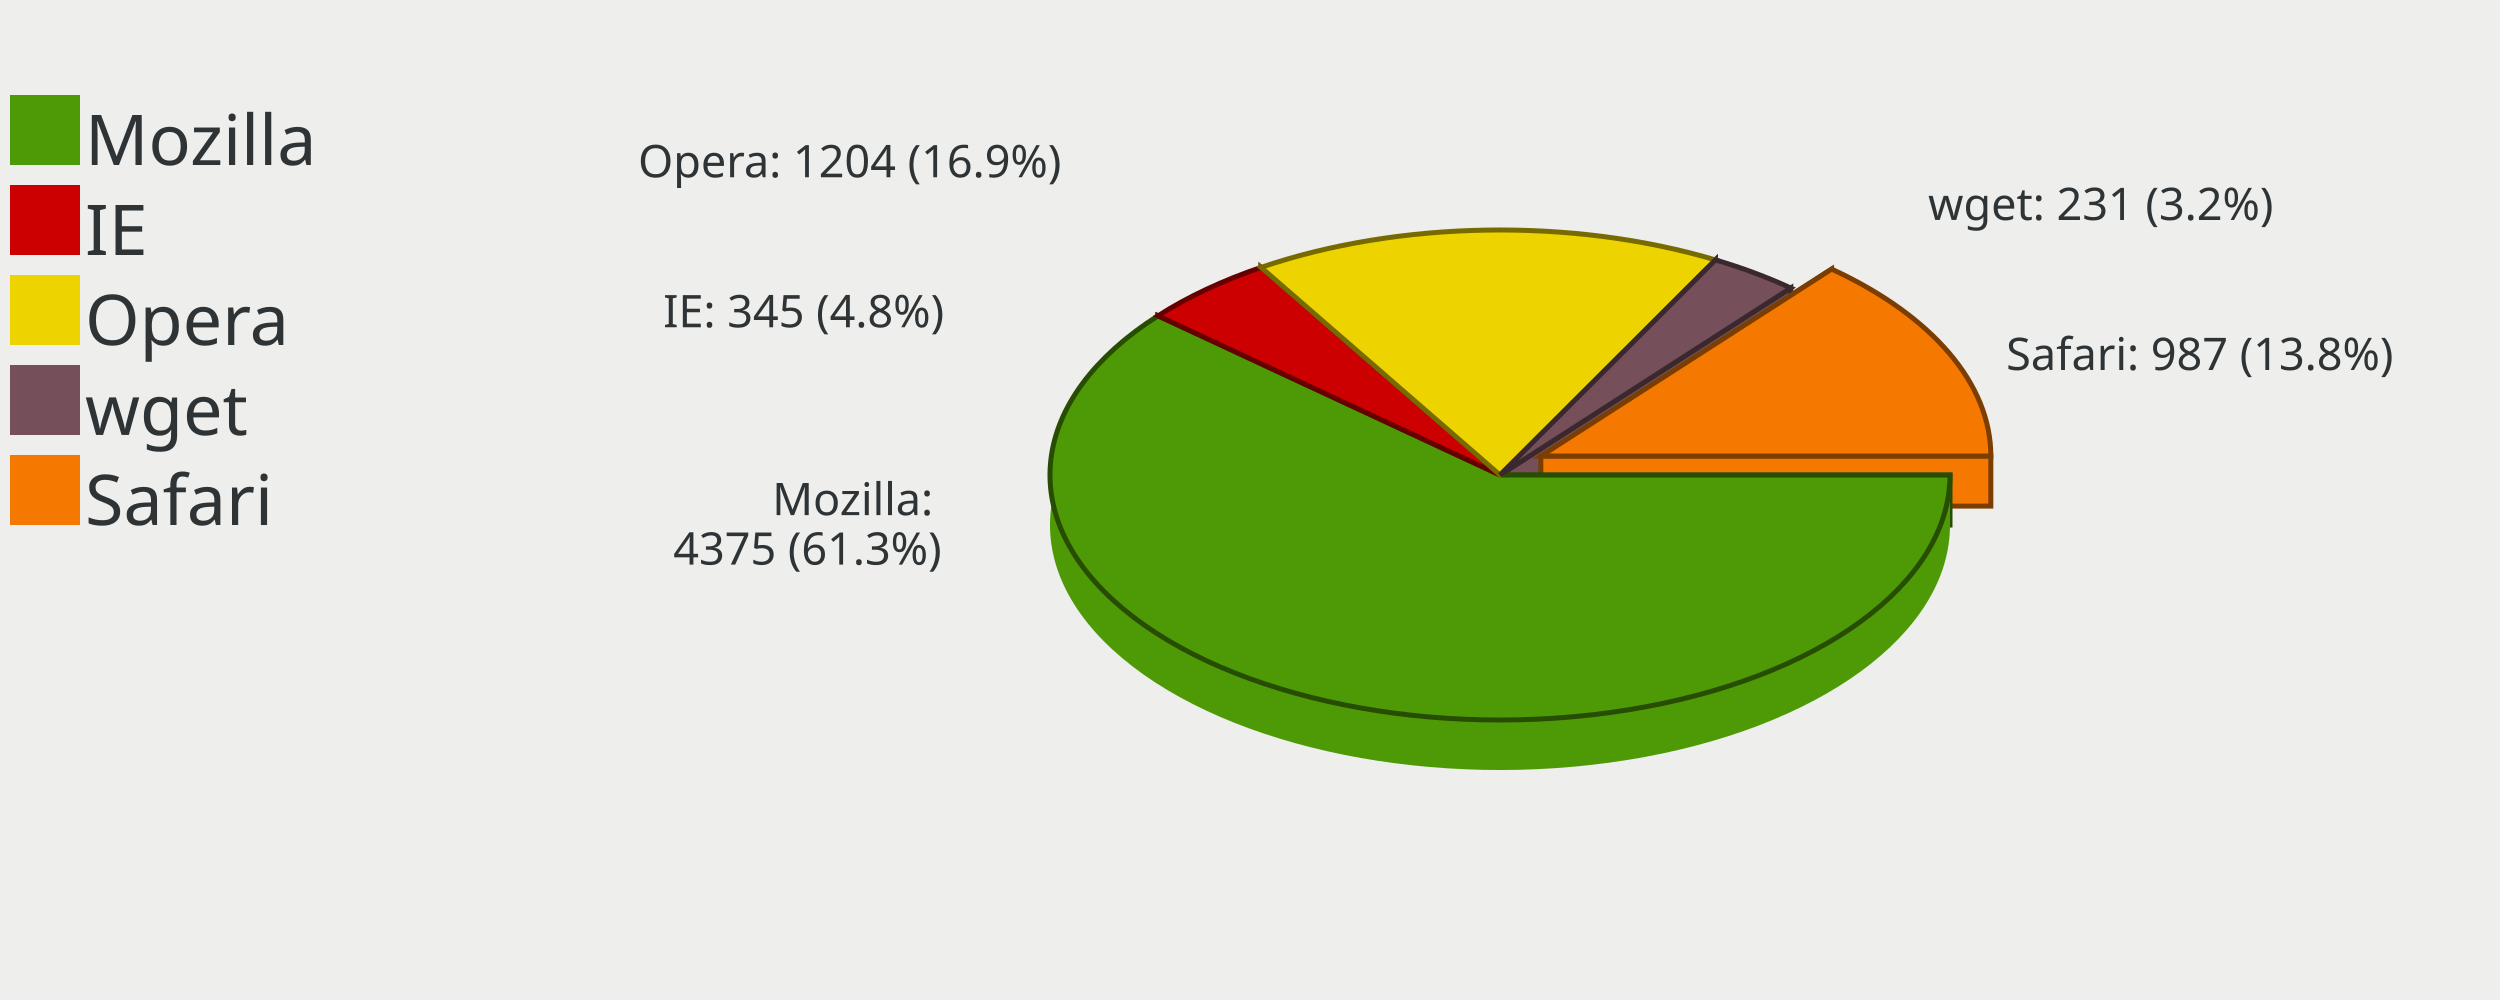
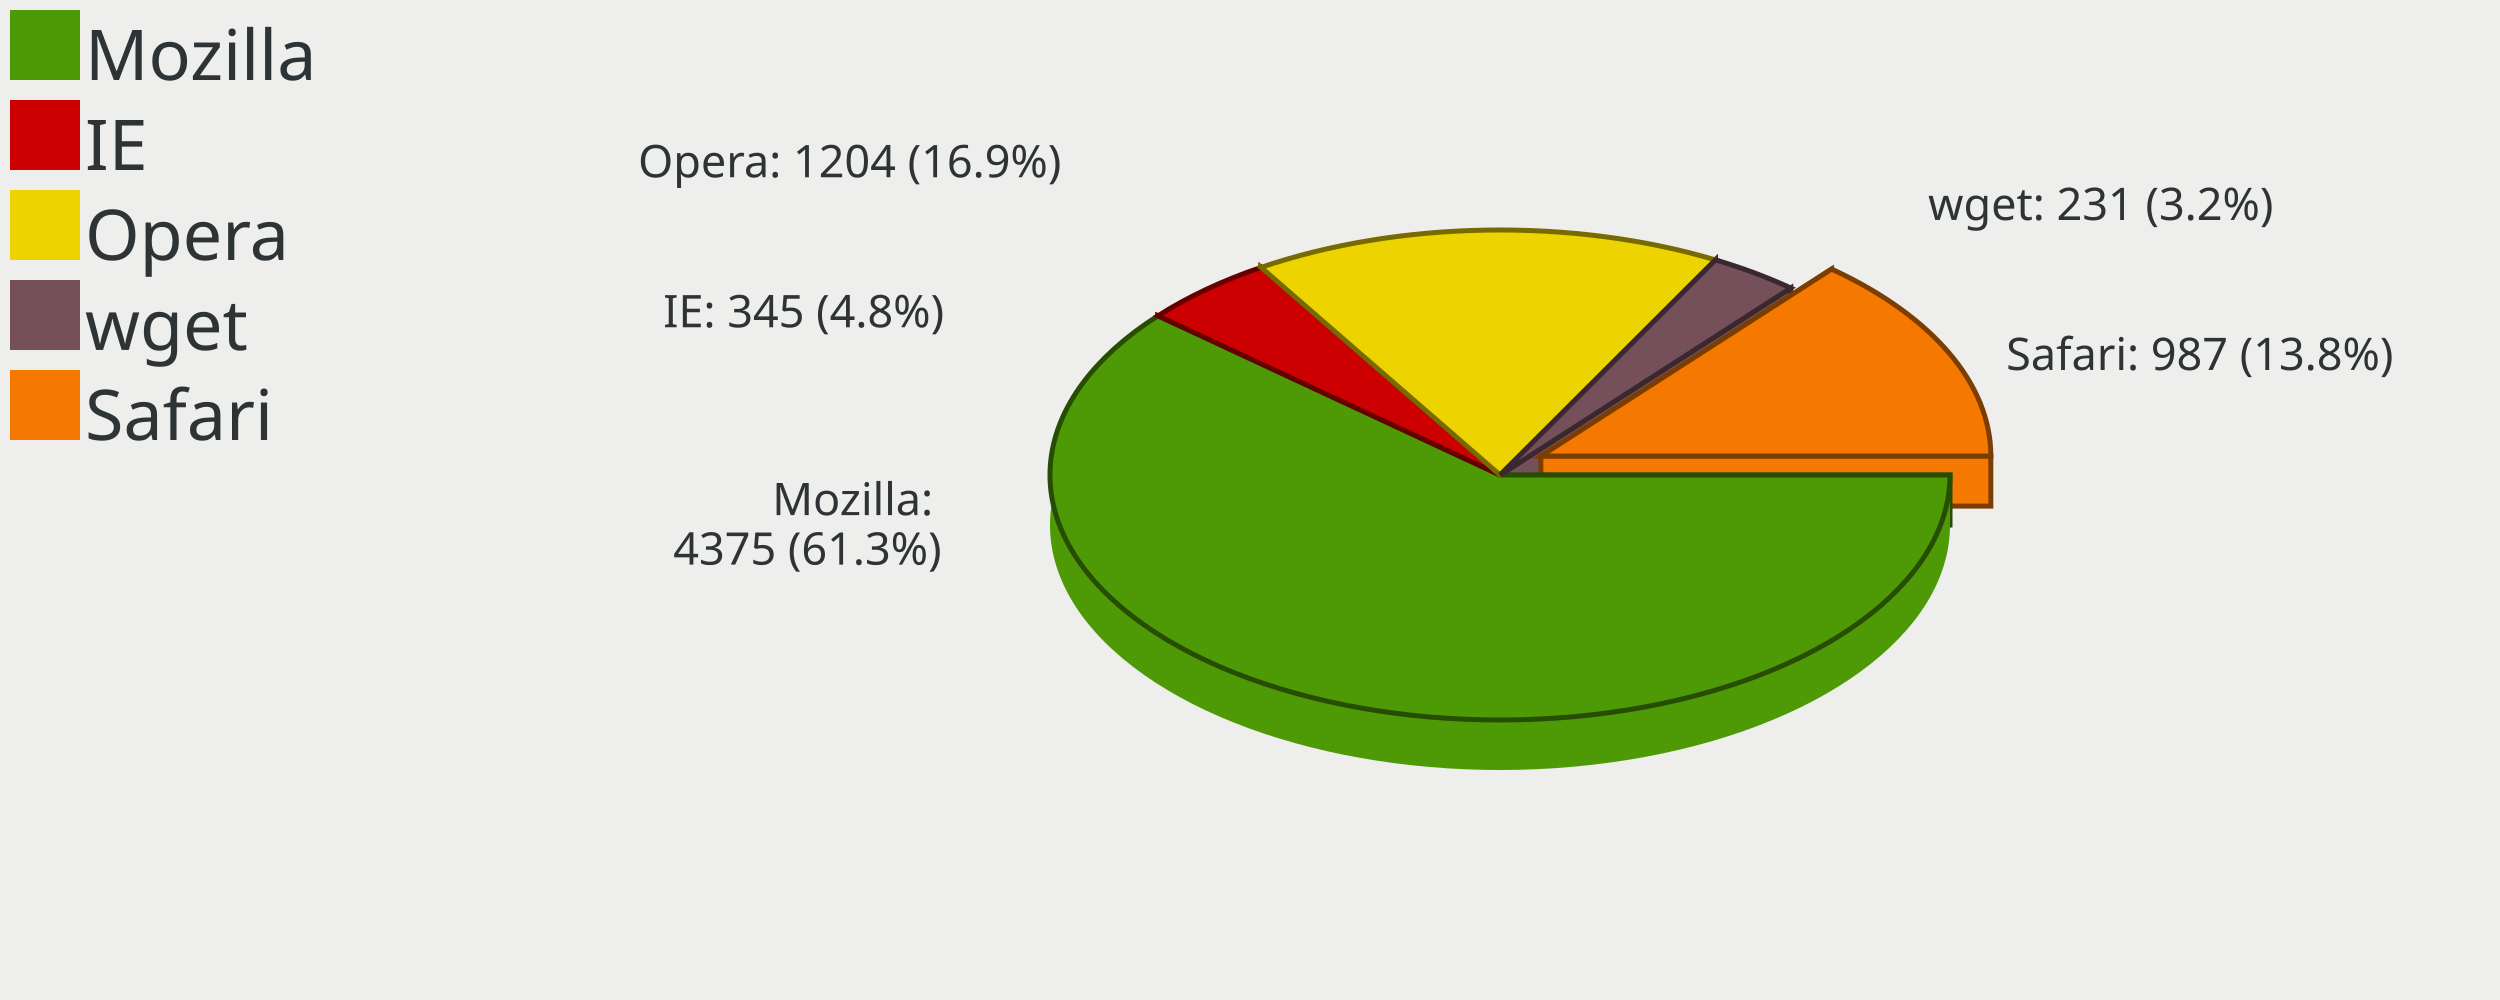
<svg xmlns="http://www.w3.org/2000/svg" width="500" height="200" version="1.0" id="ezcGraph">
  <defs />
  <g id="chart" color-rendering="optimizeQuality" shape-rendering="geometricPrecision" text-rendering="optimizeLegibility">
    <path d=" M 0,200 L 0,0 L 500,0 L 500,200 L 0,200 z " style="fill: #eeeeec; fill-opacity: 1.00; stroke: none;" />
    <path d=" M 0,200 L 0,0 L 100,0 L 100,200 L 0,200 z " style="fill: #000000; fill-opacity: 0.00; stroke: none;" />
-     <path d=" M 2,33 L 2,19 L 16,19 L 16,33 L 2,33 z " style="fill: #4e9a06; fill-opacity: 1.00; stroke: none;" />
-     <path d=" M 2,51 L 2,37 L 16,37 L 16,51 L 2,51 z " style="fill: #cc0000; fill-opacity: 1.00; stroke: none;" />
-     <path d=" M 2,69 L 2,55 L 16,55 L 16,69 L 2,69 z " style="fill: #edd400; fill-opacity: 1.00; stroke: none;" />
-     <path d=" M 2,87 L 2,73 L 16,73 L 16,87 L 2,87 z " style="fill: #75505b; fill-opacity: 1.00; stroke: none;" />
-     <path d=" M 2,105 L 2,91 L 16,91 L 16,105 L 2,105 z " style="fill: #f57900; fill-opacity: 1.00; stroke: none;" />
+     <path d=" M 2,16 L 2,2 L 16,2 L 16,16 L 2,16 z " style="fill: #4e9a06; fill-opacity: 1.00; stroke: none;" />
+     <path d=" M 2,34 L 2,20 L 16,20 L 16,34 L 2,34 z " style="fill: #cc0000; fill-opacity: 1.00; stroke: none;" />
+     <path d=" M 2,52 L 2,38 L 16,38 L 16,52 L 2,52 z " style="fill: #edd400; fill-opacity: 1.00; stroke: none;" />
+     <path d=" M 2,70 L 2,56 L 16,56 L 16,70 L 2,70 z " style="fill: #75505b; fill-opacity: 1.00; stroke: none;" />
+     <path d=" M 2,88 L 2,74 L 16,74 L 16,88 L 2,88 z " style="fill: #f57900; fill-opacity: 1.00; stroke: none;" />
    <path d="   M 343.09,61.98                                              A 90.00,49 0 0,0 252.20,63.48                                              L 252.20,53.48                                              A 90.00,49 0 0,1 343.09,51.98 z" style="fill: #edd400; fill-opacity: 1.00; stroke: none;" />
    <path d="   M 358.15,67.60                                              A 90.00,49 0 0,0 343.09,61.98                                              L 343.09,51.98                                              A 90.00,49 0 0,1 358.15,57.60 z" style="fill: #75505b; fill-opacity: 1.00; stroke: none;" />
    <path d="   M 252.20,63.48                                              A 90.00,49 0 0,0 231.59,73.16                                              L 231.59,63.16                                              A 90.00,49 0 0,1 252.20,53.48 z" style="fill: #cc0000; fill-opacity: 1.00; stroke: none;" />
    <path d="   M 398.17,101.21                                              A 90.00,49 0 0,0 366.32,63.82                                              L 366.32,53.82                                              A 90.00,49 0 0,1 398.17,91.21 z" style="fill: #f57900; fill-opacity: 1.00; stroke: none;" />
    <path d=" M 366.315,53.815 L 308.165,91.214 L 308.165,101.214 L 366.315,63.815 L 366.315,53.815 z " style="fill: #f57900; fill-opacity: 1.00; stroke: none;" />
    <path d=" M 366.315,53.815 L 308.165,91.214 L 308.165,101.214 L 366.315,63.815 L 366.315,53.815 z " style="fill: none; stroke: #7b3d00; stroke-width: 1; stroke-opacity: 1.00; stroke-linecap: round;" />
    <path d=" M 343.09,51.981 L 300,95 L 300,105 L 343.09,61.981 L 343.09,51.981 z " style="fill: #edd400; fill-opacity: 1.00; stroke: none;" />
    <path d=" M 343.09,51.981 L 300,95 L 300,105 L 343.09,61.981 L 343.09,51.981 z " style="fill: none; stroke: #776a00; stroke-width: 1; stroke-opacity: 1.00; stroke-linecap: round;" />
    <path d=" M 343.09,51.981 L 300,95 L 300,105 L 343.09,61.981 L 343.09,51.981 z " style="fill: #75505b; fill-opacity: 1.00; stroke: none;" />
    <path d=" M 343.09,51.981 L 300,95 L 300,105 L 343.09,61.981 L 343.09,51.981 z " style="fill: none; stroke: #3b282e; stroke-width: 1; stroke-opacity: 1.00; stroke-linecap: round;" />
    <path d=" M 252.196,53.483 L 300,95 L 300,105 L 252.196,63.483 L 252.196,53.483 z " style="fill: #cc0000; fill-opacity: 1.00; stroke: none;" />
    <path d=" M 252.196,53.483 L 300,95 L 300,105 L 252.196,63.483 L 252.196,53.483 z " style="fill: none; stroke: #660000; stroke-width: 1; stroke-opacity: 1.00; stroke-linecap: round;" />
    <path d=" M 252.196,53.483 L 300,95 L 300,105 L 252.196,63.483 L 252.196,53.483 z " style="fill: #edd400; fill-opacity: 1.00; stroke: none;" />
    <path d=" M 252.196,53.483 L 300,95 L 300,105 L 252.196,63.483 L 252.196,53.483 z " style="fill: none; stroke: #776a00; stroke-width: 1; stroke-opacity: 1.00; stroke-linecap: round;" />
    <path d=" M 358.15,57.601 L 300,95 L 300,105 L 358.15,67.601 L 358.15,57.601 z " style="fill: #75505b; fill-opacity: 1.00; stroke: none;" />
    <path d=" M 358.15,57.601 L 300,95 L 300,105 L 358.15,67.601 L 358.15,57.601 z " style="fill: none; stroke: #3b282e; stroke-width: 1; stroke-opacity: 1.00; stroke-linecap: round;" />
    <path d=" M 231.59,63.16 L 300,95 L 300,105 L 231.59,73.16 L 231.59,63.16 z " style="fill: #4e9a06; fill-opacity: 1.00; stroke: none;" />
    <path d=" M 231.59,63.16 L 300,95 L 300,105 L 231.59,73.16 L 231.59,63.16 z " style="fill: none; stroke: #274d03; stroke-width: 1; stroke-opacity: 1.00; stroke-linecap: round;" />
    <path d=" M 231.59,63.16 L 300,95 L 300,105 L 231.59,73.16 L 231.59,63.16 z " style="fill: #cc0000; fill-opacity: 1.00; stroke: none;" />
    <path d=" M 231.59,63.16 L 300,95 L 300,105 L 231.59,73.16 L 231.59,63.16 z " style="fill: none; stroke: #660000; stroke-width: 1; stroke-opacity: 1.00; stroke-linecap: round;" />
    <path d=" M 398.165,91.214 L 308.165,91.214 L 308.165,101.214 L 398.165,101.214 L 398.165,91.214 z " style="fill: #f57900; fill-opacity: 1.00; stroke: none;" />
    <path d=" M 398.165,91.214 L 308.165,91.214 L 308.165,101.214 L 398.165,101.214 L 398.165,91.214 z " style="fill: none; stroke: #7b3d00; stroke-width: 1; stroke-opacity: 1.00; stroke-linecap: round;" />
    <path d=" M 390,95 L 300,95 L 300,105 L 390,105 L 390,95 z " style="fill: #4e9a06; fill-opacity: 1.00; stroke: none;" />
    <path d=" M 390,95 L 300,95 L 300,105 L 390,105 L 390,95 z " style="fill: none; stroke: #274d03; stroke-width: 1; stroke-opacity: 1.00; stroke-linecap: round;" />
    <path d="   M 231.59,73.16                                              A 90.00,49 0 1,0 390.00,105.00                                              L 390.00,95.00                                              A 90.00,49 0 1,1 231.59,63.16 z" style="fill: #4e9a06; fill-opacity: 1.00; stroke: none;" />
    <path d="M 300.00,95.00 L 390.00,95.00 A 90.00,49 0 1,1 231.59,63.16 z" style="fill: #4e9a06; fill-opacity: 1.00; stroke: none;" />
    <path d="M 300.00,95.00 L 390.00,95.00 A 90.00,49 0 1,1 231.59,63.16 z" style="fill: none; stroke: #274d03; stroke-width: 1; stroke-opacity: 1.00; stroke-linecap: round;" />
    <path d="M 300.00,95.00 L 231.59,63.16 A 90.00,49 0 0,1 252.20,53.48 z" style="fill: #cc0000; fill-opacity: 1.00; stroke: none;" />
    <path d="M 300.00,95.00 L 231.59,63.16 A 90.00,49 0 0,1 252.20,53.48 z" style="fill: none; stroke: #660000; stroke-width: 1; stroke-opacity: 1.00; stroke-linecap: round;" />
    <path d="M 300.00,95.00 L 252.20,53.48 A 90.00,49 0 0,1 343.09,51.98 z" style="fill: #edd400; fill-opacity: 1.00; stroke: none;" />
    <path d="M 300.00,95.00 L 252.20,53.48 A 90.00,49 0 0,1 343.09,51.98 z" style="fill: none; stroke: #776a00; stroke-width: 1; stroke-opacity: 1.00; stroke-linecap: round;" />
    <path d="M 300.00,95.00 L 343.09,51.98 A 90.00,49 0 0,1 358.15,57.60 z" style="fill: #75505b; fill-opacity: 1.00; stroke: none;" />
    <path d="M 300.00,95.00 L 343.09,51.98 A 90.00,49 0 0,1 358.15,57.60 z" style="fill: none; stroke: #3b282e; stroke-width: 1; stroke-opacity: 1.00; stroke-linecap: round;" />
    <path d="M 308.17,91.21 L 366.32,53.82 A 90.00,49 0 0,1 398.17,91.21 z" style="fill: #f57900; fill-opacity: 1.00; stroke: none;" />
    <path d="M 308.17,91.21 L 366.32,53.82 A 90.00,49 0 0,1 398.17,91.21 z" style="fill: none; stroke: #7b3d00; stroke-width: 1; stroke-opacity: 1.00; stroke-linecap: round;" />
-     <text x="50" text-length="0px" y="16" style="font-size: 14px; font-family: sans-serif; fill: #2e3436; fill-opacity: 1.00; stroke: none;" />
-     <text x="17" text-length="53.9px" y="33" style="font-size: 14px; font-family: sans-serif; fill: #2e3436; fill-opacity: 1.00; stroke: none;">Mozilla</text>
-     <text x="17" text-length="15.4px" y="51" style="font-size: 14px; font-family: sans-serif; fill: #2e3436; fill-opacity: 1.00; stroke: none;">IE</text>
-     <text x="17" text-length="38.5px" y="69" style="font-size: 14px; font-family: sans-serif; fill: #2e3436; fill-opacity: 1.00; stroke: none;">Opera</text>
-     <text x="17" text-length="30.8px" y="87" style="font-size: 14px; font-family: sans-serif; fill: #2e3436; fill-opacity: 1.00; stroke: none;">wget</text>
-     <text x="17" text-length="46.2px" y="105" style="font-size: 14px; font-family: sans-serif; fill: #2e3436; fill-opacity: 1.00; stroke: none;">Safari</text>
+     <text x="17" text-length="53.9px" y="16" style="font-size: 14px; font-family: sans-serif; fill: #2e3436; fill-opacity: 1.00; stroke: none;">Mozilla</text>
+     <text x="17" text-length="15.4px" y="34" style="font-size: 14px; font-family: sans-serif; fill: #2e3436; fill-opacity: 1.00; stroke: none;">IE</text>
+     <text x="17" text-length="38.5px" y="52" style="font-size: 14px; font-family: sans-serif; fill: #2e3436; fill-opacity: 1.00; stroke: none;">Opera</text>
+     <text x="17" text-length="30.8px" y="70" style="font-size: 14px; font-family: sans-serif; fill: #2e3436; fill-opacity: 1.00; stroke: none;">wget</text>
+     <text x="17" text-length="46.2px" y="88" style="font-size: 14px; font-family: sans-serif; fill: #2e3436; fill-opacity: 1.00; stroke: none;">Safari</text>
    <text x="127.617" text-length="94.05px" y="35.45" style="font-size: 9px; font-family: sans-serif; fill: #2e3436; fill-opacity: 1.00; stroke: none;">Opera: 1204 (16.9%)</text>
    <text x="132.64" text-length="69.3px" y="65.45" style="font-size: 9px; font-family: sans-serif; fill: #2e3436; fill-opacity: 1.00; stroke: none;">IE: 345 (4.8%)</text>
    <text x="154.447" text-length="39.6px" y="103.028" style="font-size: 9px; font-family: sans-serif; fill: #2e3436; fill-opacity: 1.00; stroke: none;">Mozilla:</text>
    <text x="134.647" text-length="59.4px" y="112.927" style="font-size: 9px; font-family: sans-serif; fill: #2e3436; fill-opacity: 1.00; stroke: none;">4375 (61.3%)</text>
    <text x="385.623" text-length="79.2px" y="44" style="font-size: 9px; font-family: sans-serif; fill: #2e3436; fill-opacity: 1.00; stroke: none;">wget: 231 (3.2%)</text>
    <text x="401.235" text-length="94.05px" y="74" style="font-size: 9px; font-family: sans-serif; fill: #2e3436; fill-opacity: 1.00; stroke: none;">Safari: 987 (13.8%)</text>
  </g>
</svg>
